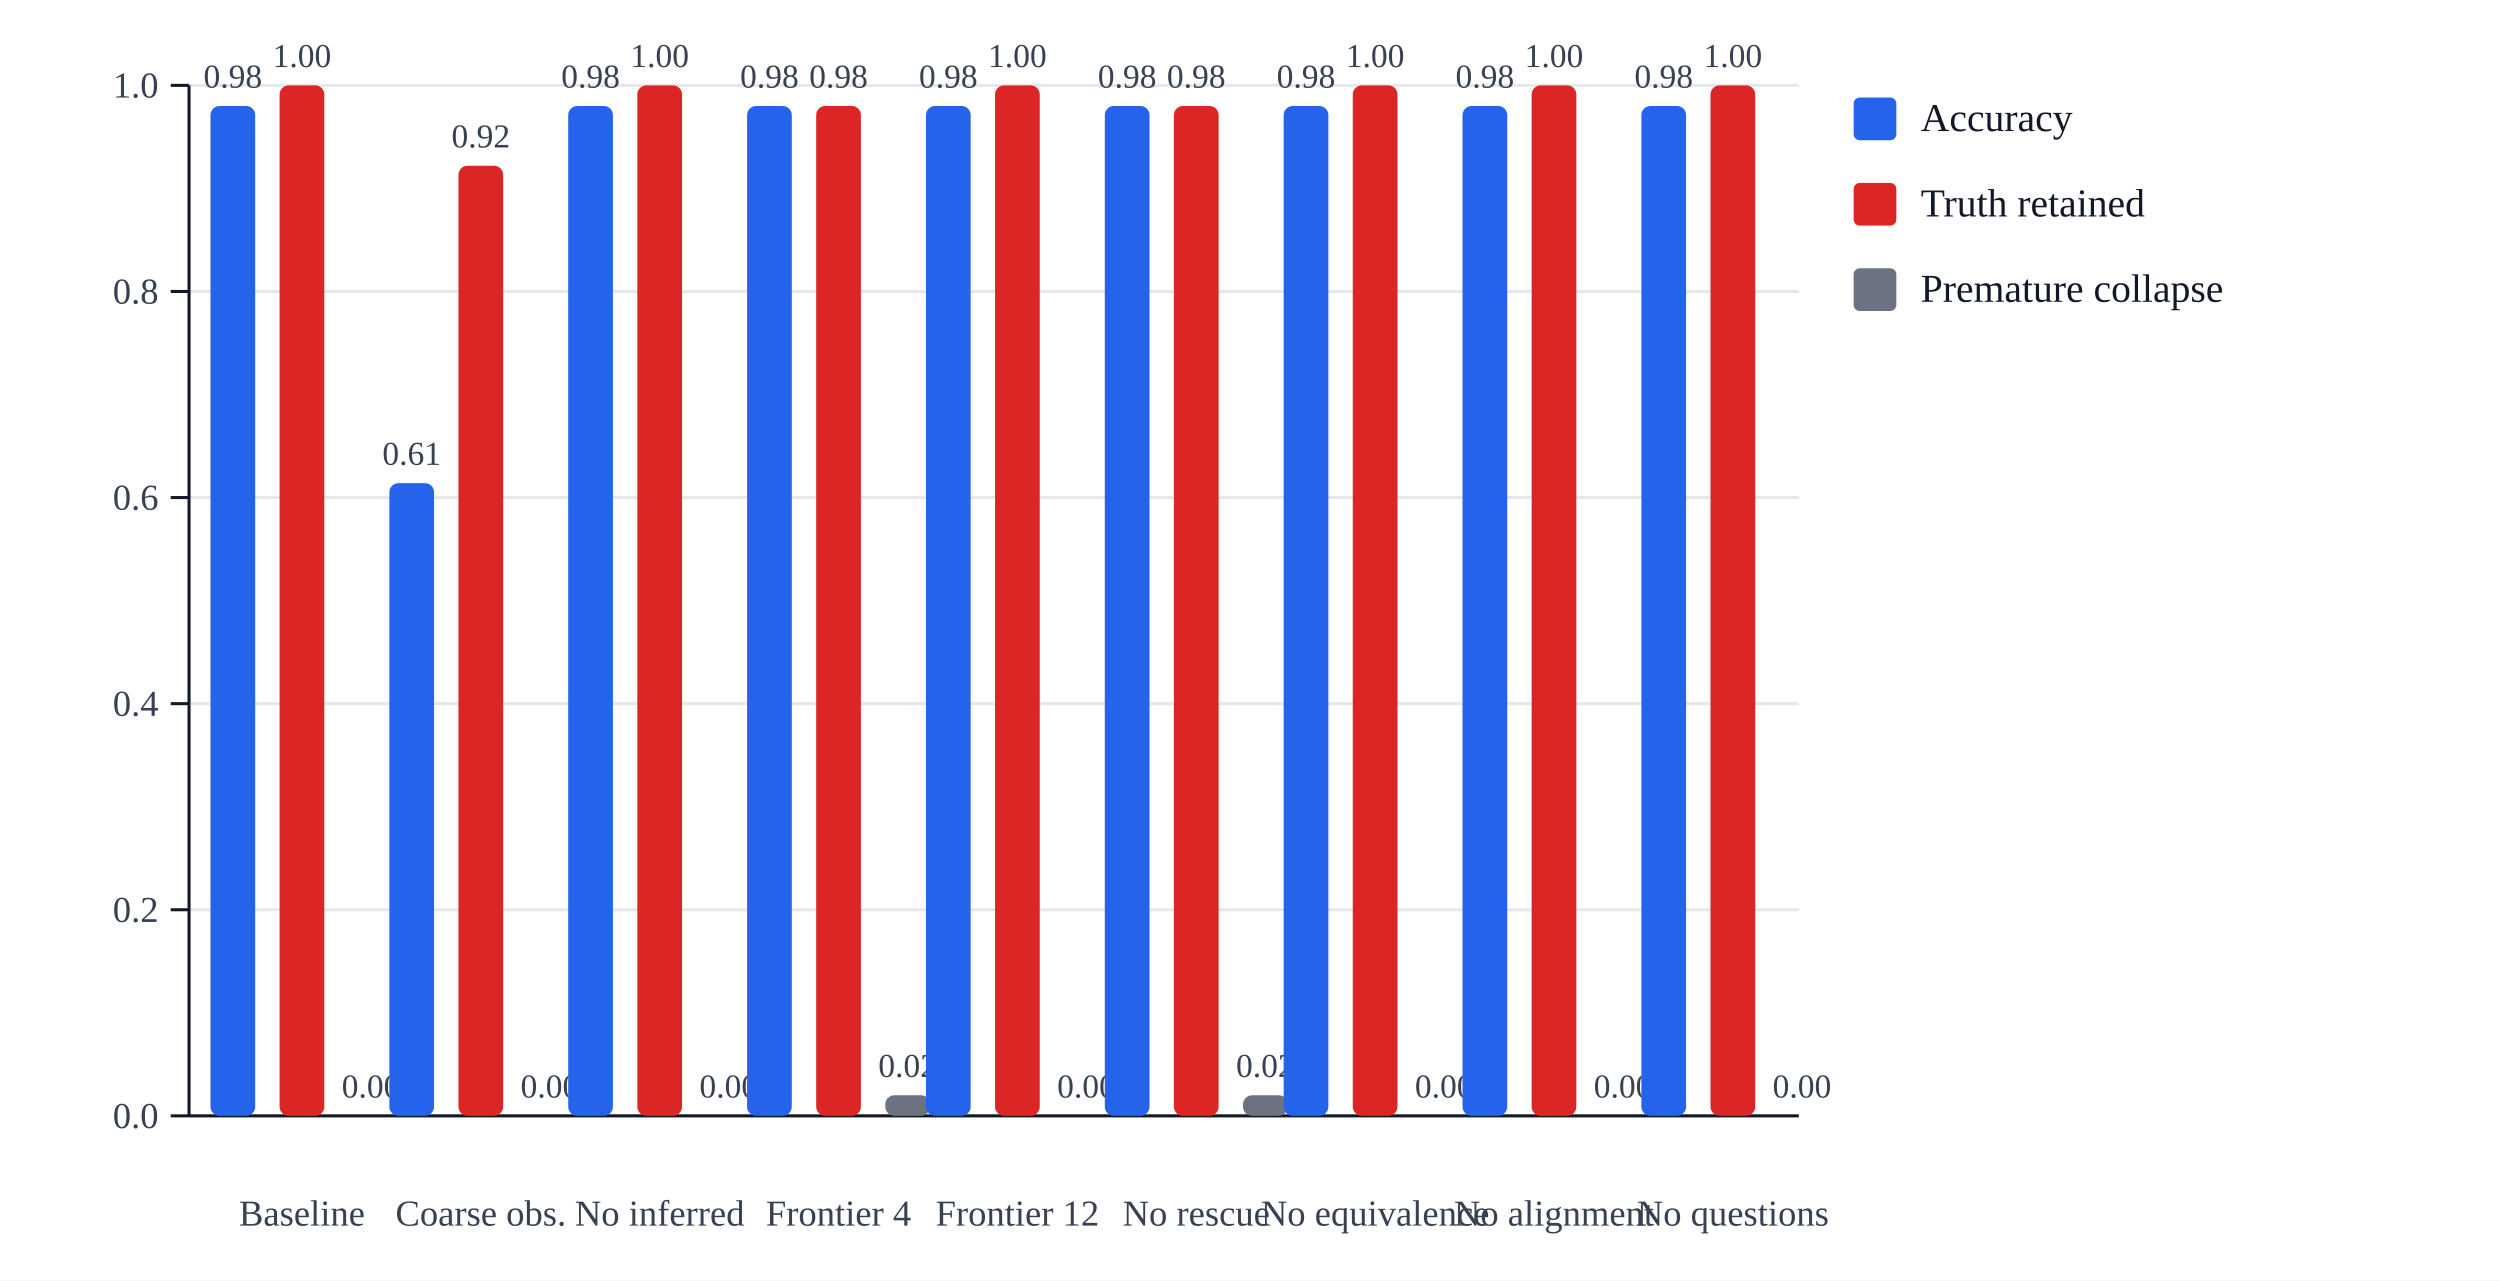
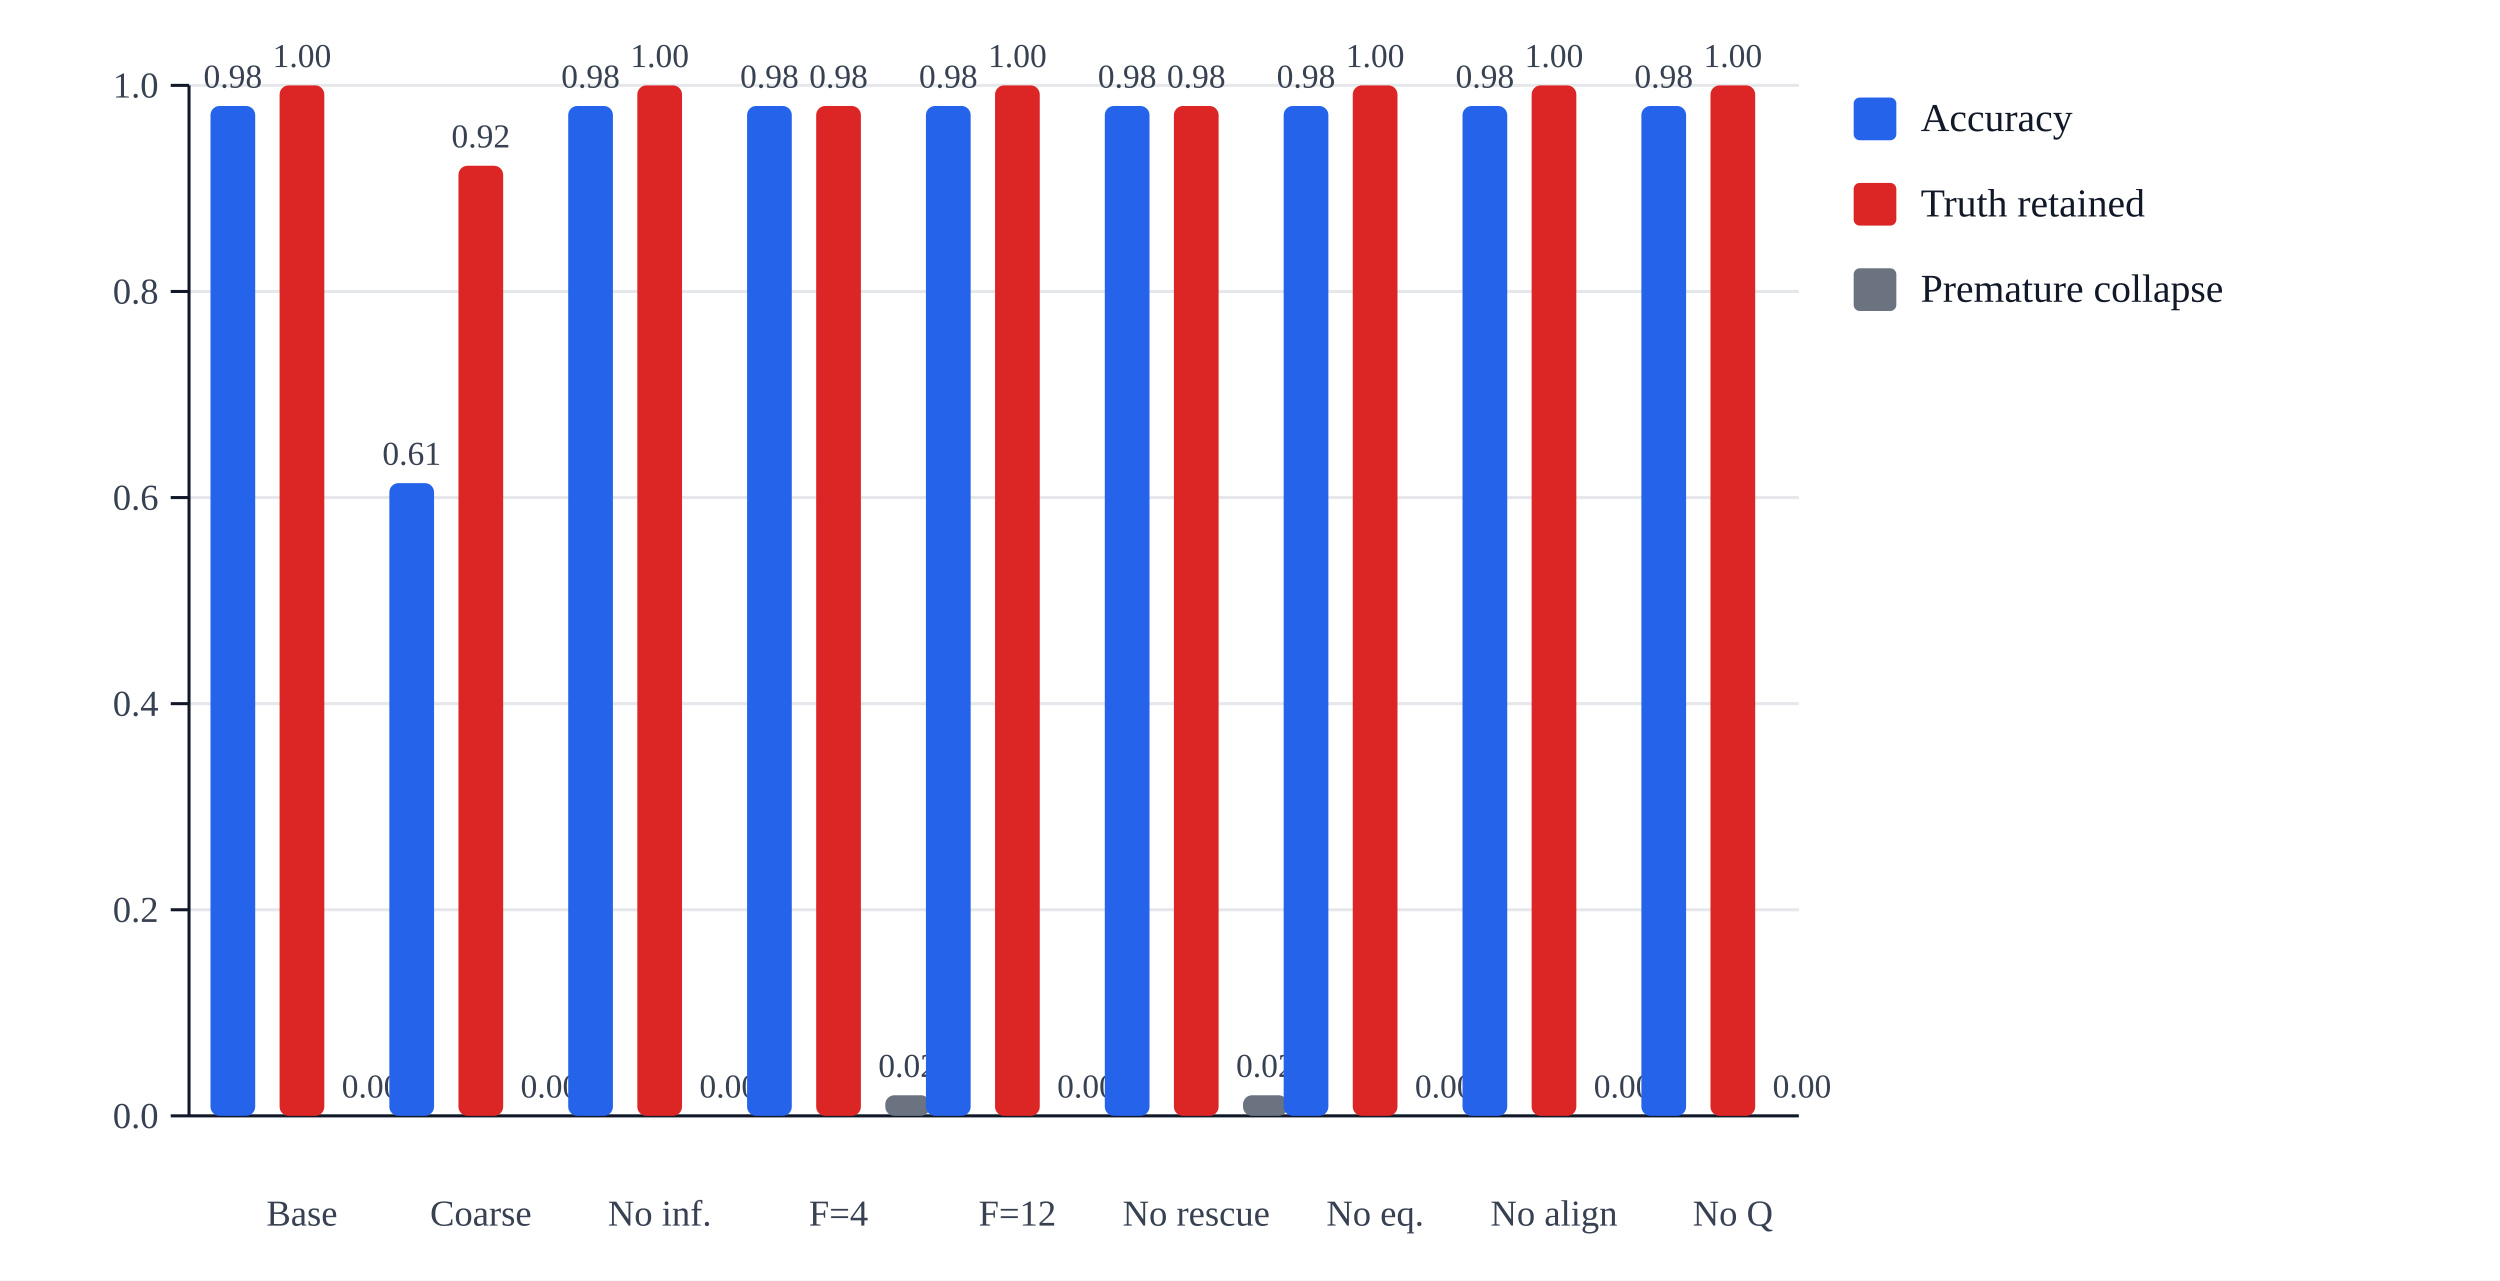
<svg xmlns="http://www.w3.org/2000/svg" width="820" height="420" viewBox="0 0 820 420" role="img" aria-label="Experiment 4: Structural ablations on the expanded benchmark">
  <rect width="820" height="420" fill="#ffffff" />
  <g>
    <rect x="608" y="32" width="14" height="14" fill="#2563eb" rx="2" />
    <text x="630" y="43" font-size="13" fill="#111827">Accuracy</text>
  </g>
  <g>
    <rect x="608" y="60" width="14" height="14" fill="#dc2626" rx="2" />
    <text x="630" y="71" font-size="13" fill="#111827">Truth retained</text>
  </g>
  <g>
    <rect x="608" y="88" width="14" height="14" fill="#6b7280" rx="2" />
    <text x="630" y="99" font-size="13" fill="#111827">Premature collapse</text>
  </g>
  <line x1="62" y1="366" x2="590" y2="366" stroke="#e5e7eb" />
  <line x1="62" y1="298.4" x2="590" y2="298.4" stroke="#e5e7eb" />
  <line x1="62" y1="230.8" x2="590" y2="230.8" stroke="#e5e7eb" />
  <line x1="62" y1="163.2" x2="590" y2="163.2" stroke="#e5e7eb" />
  <line x1="62" y1="95.6" x2="590" y2="95.6" stroke="#e5e7eb" />
  <line x1="62" y1="28" x2="590" y2="28" stroke="#e5e7eb" />
  <line x1="62" y1="28" x2="62" y2="366" stroke="#111827" />
  <line x1="62" y1="366" x2="590" y2="366" stroke="#111827" />
  <g>
    <line x1="56" y1="366" x2="62" y2="366" stroke="#111827" />
    <text x="52" y="370" text-anchor="end" font-size="12" fill="#374151">0.0</text>
  </g>
  <g>
    <line x1="56" y1="298.4" x2="62" y2="298.4" stroke="#111827" />
    <text x="52" y="302.4" text-anchor="end" font-size="12" fill="#374151">0.2</text>
  </g>
  <g>
    <line x1="56" y1="230.8" x2="62" y2="230.8" stroke="#111827" />
    <text x="52" y="234.8" text-anchor="end" font-size="12" fill="#374151">0.4</text>
  </g>
  <g>
    <line x1="56" y1="163.2" x2="62" y2="163.2" stroke="#111827" />
    <text x="52" y="167.2" text-anchor="end" font-size="12" fill="#374151">0.6</text>
  </g>
  <g>
    <line x1="56" y1="95.6" x2="62" y2="95.6" stroke="#111827" />
    <text x="52" y="99.6" text-anchor="end" font-size="12" fill="#374151">0.8</text>
  </g>
  <g>
    <line x1="56" y1="28" x2="62" y2="28" stroke="#111827" />
    <text x="52" y="32" text-anchor="end" font-size="12" fill="#374151">1.0</text>
  </g>
  <g>
    <rect x="69.04" y="34.76" width="14.667" height="331.24" fill="#2563eb" rx="3" />
    <text x="76.373" y="28.76" text-anchor="middle" font-size="11" fill="#374151">0.98</text>
  </g>
  <g>
    <rect x="91.707" y="28" width="14.667" height="338" fill="#dc2626" rx="3" />
    <text x="99.04" y="22" text-anchor="middle" font-size="11" fill="#374151">1.00</text>
  </g>
  <g>
    <rect x="114.373" y="366" width="14.667" height="0" fill="#6b7280" rx="3" />
    <text x="121.707" y="360" text-anchor="middle" font-size="11" fill="#374151">0.00</text>
  </g>
-   <text x="99.04" y="402" text-anchor="middle" font-size="12" fill="#374151">Baseline</text>
+   <text x="99.04" y="402" text-anchor="middle" font-size="12" fill="#374151">Base</text>
  <g>
    <rect x="127.707" y="158.468" width="14.667" height="207.532" fill="#2563eb" rx="3" />
    <text x="135.04" y="152.468" text-anchor="middle" font-size="11" fill="#374151">0.61</text>
  </g>
  <g>
    <rect x="150.373" y="54.364" width="14.667" height="311.636" fill="#dc2626" rx="3" />
    <text x="157.707" y="48.364" text-anchor="middle" font-size="11" fill="#374151">0.92</text>
  </g>
  <g>
    <rect x="173.04" y="366" width="14.667" height="0" fill="#6b7280" rx="3" />
    <text x="180.373" y="360" text-anchor="middle" font-size="11" fill="#374151">0.00</text>
  </g>
-   <text x="157.707" y="402" text-anchor="middle" font-size="12" fill="#374151">Coarse obs.</text>
+   <text x="157.707" y="402" text-anchor="middle" font-size="12" fill="#374151">Coarse</text>
  <g>
    <rect x="186.373" y="34.76" width="14.667" height="331.24" fill="#2563eb" rx="3" />
    <text x="193.707" y="28.76" text-anchor="middle" font-size="11" fill="#374151">0.98</text>
  </g>
  <g>
    <rect x="209.04" y="28" width="14.667" height="338" fill="#dc2626" rx="3" />
    <text x="216.373" y="22" text-anchor="middle" font-size="11" fill="#374151">1.00</text>
  </g>
  <g>
    <rect x="231.707" y="366" width="14.667" height="0" fill="#6b7280" rx="3" />
    <text x="239.04" y="360" text-anchor="middle" font-size="11" fill="#374151">0.00</text>
  </g>
-   <text x="216.373" y="402" text-anchor="middle" font-size="12" fill="#374151">No inferred</text>
+   <text x="216.373" y="402" text-anchor="middle" font-size="12" fill="#374151">No inf.</text>
  <g>
    <rect x="245.04" y="34.76" width="14.667" height="331.24" fill="#2563eb" rx="3" />
    <text x="252.373" y="28.76" text-anchor="middle" font-size="11" fill="#374151">0.98</text>
  </g>
  <g>
    <rect x="267.707" y="34.76" width="14.667" height="331.24" fill="#dc2626" rx="3" />
    <text x="275.04" y="28.76" text-anchor="middle" font-size="11" fill="#374151">0.98</text>
  </g>
  <g>
    <rect x="290.373" y="359.24" width="14.667" height="6.76" fill="#6b7280" rx="3" />
    <text x="297.707" y="353.24" text-anchor="middle" font-size="11" fill="#374151">0.02</text>
  </g>
-   <text x="275.04" y="402" text-anchor="middle" font-size="12" fill="#374151">Frontier 4</text>
+   <text x="275.04" y="402" text-anchor="middle" font-size="12" fill="#374151">F=4</text>
  <g>
    <rect x="303.707" y="34.76" width="14.667" height="331.24" fill="#2563eb" rx="3" />
    <text x="311.04" y="28.76" text-anchor="middle" font-size="11" fill="#374151">0.98</text>
  </g>
  <g>
    <rect x="326.373" y="28" width="14.667" height="338" fill="#dc2626" rx="3" />
    <text x="333.707" y="22" text-anchor="middle" font-size="11" fill="#374151">1.00</text>
  </g>
  <g>
    <rect x="349.04" y="366" width="14.667" height="0" fill="#6b7280" rx="3" />
    <text x="356.373" y="360" text-anchor="middle" font-size="11" fill="#374151">0.00</text>
  </g>
-   <text x="333.707" y="402" text-anchor="middle" font-size="12" fill="#374151">Frontier 12</text>
+   <text x="333.707" y="402" text-anchor="middle" font-size="12" fill="#374151">F=12</text>
  <g>
    <rect x="362.373" y="34.76" width="14.667" height="331.24" fill="#2563eb" rx="3" />
    <text x="369.707" y="28.76" text-anchor="middle" font-size="11" fill="#374151">0.98</text>
  </g>
  <g>
    <rect x="385.04" y="34.76" width="14.667" height="331.24" fill="#dc2626" rx="3" />
    <text x="392.373" y="28.76" text-anchor="middle" font-size="11" fill="#374151">0.98</text>
  </g>
  <g>
    <rect x="407.707" y="359.24" width="14.667" height="6.76" fill="#6b7280" rx="3" />
    <text x="415.04" y="353.24" text-anchor="middle" font-size="11" fill="#374151">0.02</text>
  </g>
  <text x="392.373" y="402" text-anchor="middle" font-size="12" fill="#374151">No rescue</text>
  <g>
    <rect x="421.04" y="34.76" width="14.667" height="331.24" fill="#2563eb" rx="3" />
    <text x="428.373" y="28.76" text-anchor="middle" font-size="11" fill="#374151">0.98</text>
  </g>
  <g>
    <rect x="443.707" y="28" width="14.667" height="338" fill="#dc2626" rx="3" />
    <text x="451.04" y="22" text-anchor="middle" font-size="11" fill="#374151">1.00</text>
  </g>
  <g>
    <rect x="466.373" y="366" width="14.667" height="0" fill="#6b7280" rx="3" />
    <text x="473.707" y="360" text-anchor="middle" font-size="11" fill="#374151">0.00</text>
  </g>
-   <text x="451.04" y="402" text-anchor="middle" font-size="12" fill="#374151">No equivalence</text>
+   <text x="451.04" y="402" text-anchor="middle" font-size="12" fill="#374151">No eq.</text>
  <g>
    <rect x="479.707" y="34.76" width="14.667" height="331.24" fill="#2563eb" rx="3" />
    <text x="487.04" y="28.76" text-anchor="middle" font-size="11" fill="#374151">0.98</text>
  </g>
  <g>
    <rect x="502.373" y="28" width="14.667" height="338" fill="#dc2626" rx="3" />
    <text x="509.707" y="22" text-anchor="middle" font-size="11" fill="#374151">1.00</text>
  </g>
  <g>
    <rect x="525.04" y="366" width="14.667" height="0" fill="#6b7280" rx="3" />
    <text x="532.373" y="360" text-anchor="middle" font-size="11" fill="#374151">0.00</text>
  </g>
-   <text x="509.707" y="402" text-anchor="middle" font-size="12" fill="#374151">No alignment</text>
+   <text x="509.707" y="402" text-anchor="middle" font-size="12" fill="#374151">No align</text>
  <g>
    <rect x="538.373" y="34.76" width="14.667" height="331.24" fill="#2563eb" rx="3" />
    <text x="545.707" y="28.76" text-anchor="middle" font-size="11" fill="#374151">0.98</text>
  </g>
  <g>
    <rect x="561.04" y="28" width="14.667" height="338" fill="#dc2626" rx="3" />
    <text x="568.373" y="22" text-anchor="middle" font-size="11" fill="#374151">1.00</text>
  </g>
  <g>
    <rect x="583.707" y="366" width="14.667" height="0" fill="#6b7280" rx="3" />
    <text x="591.04" y="360" text-anchor="middle" font-size="11" fill="#374151">0.00</text>
  </g>
-   <text x="568.373" y="402" text-anchor="middle" font-size="12" fill="#374151">No questions</text>
+   <text x="568.373" y="402" text-anchor="middle" font-size="12" fill="#374151">No Q</text>
</svg>
